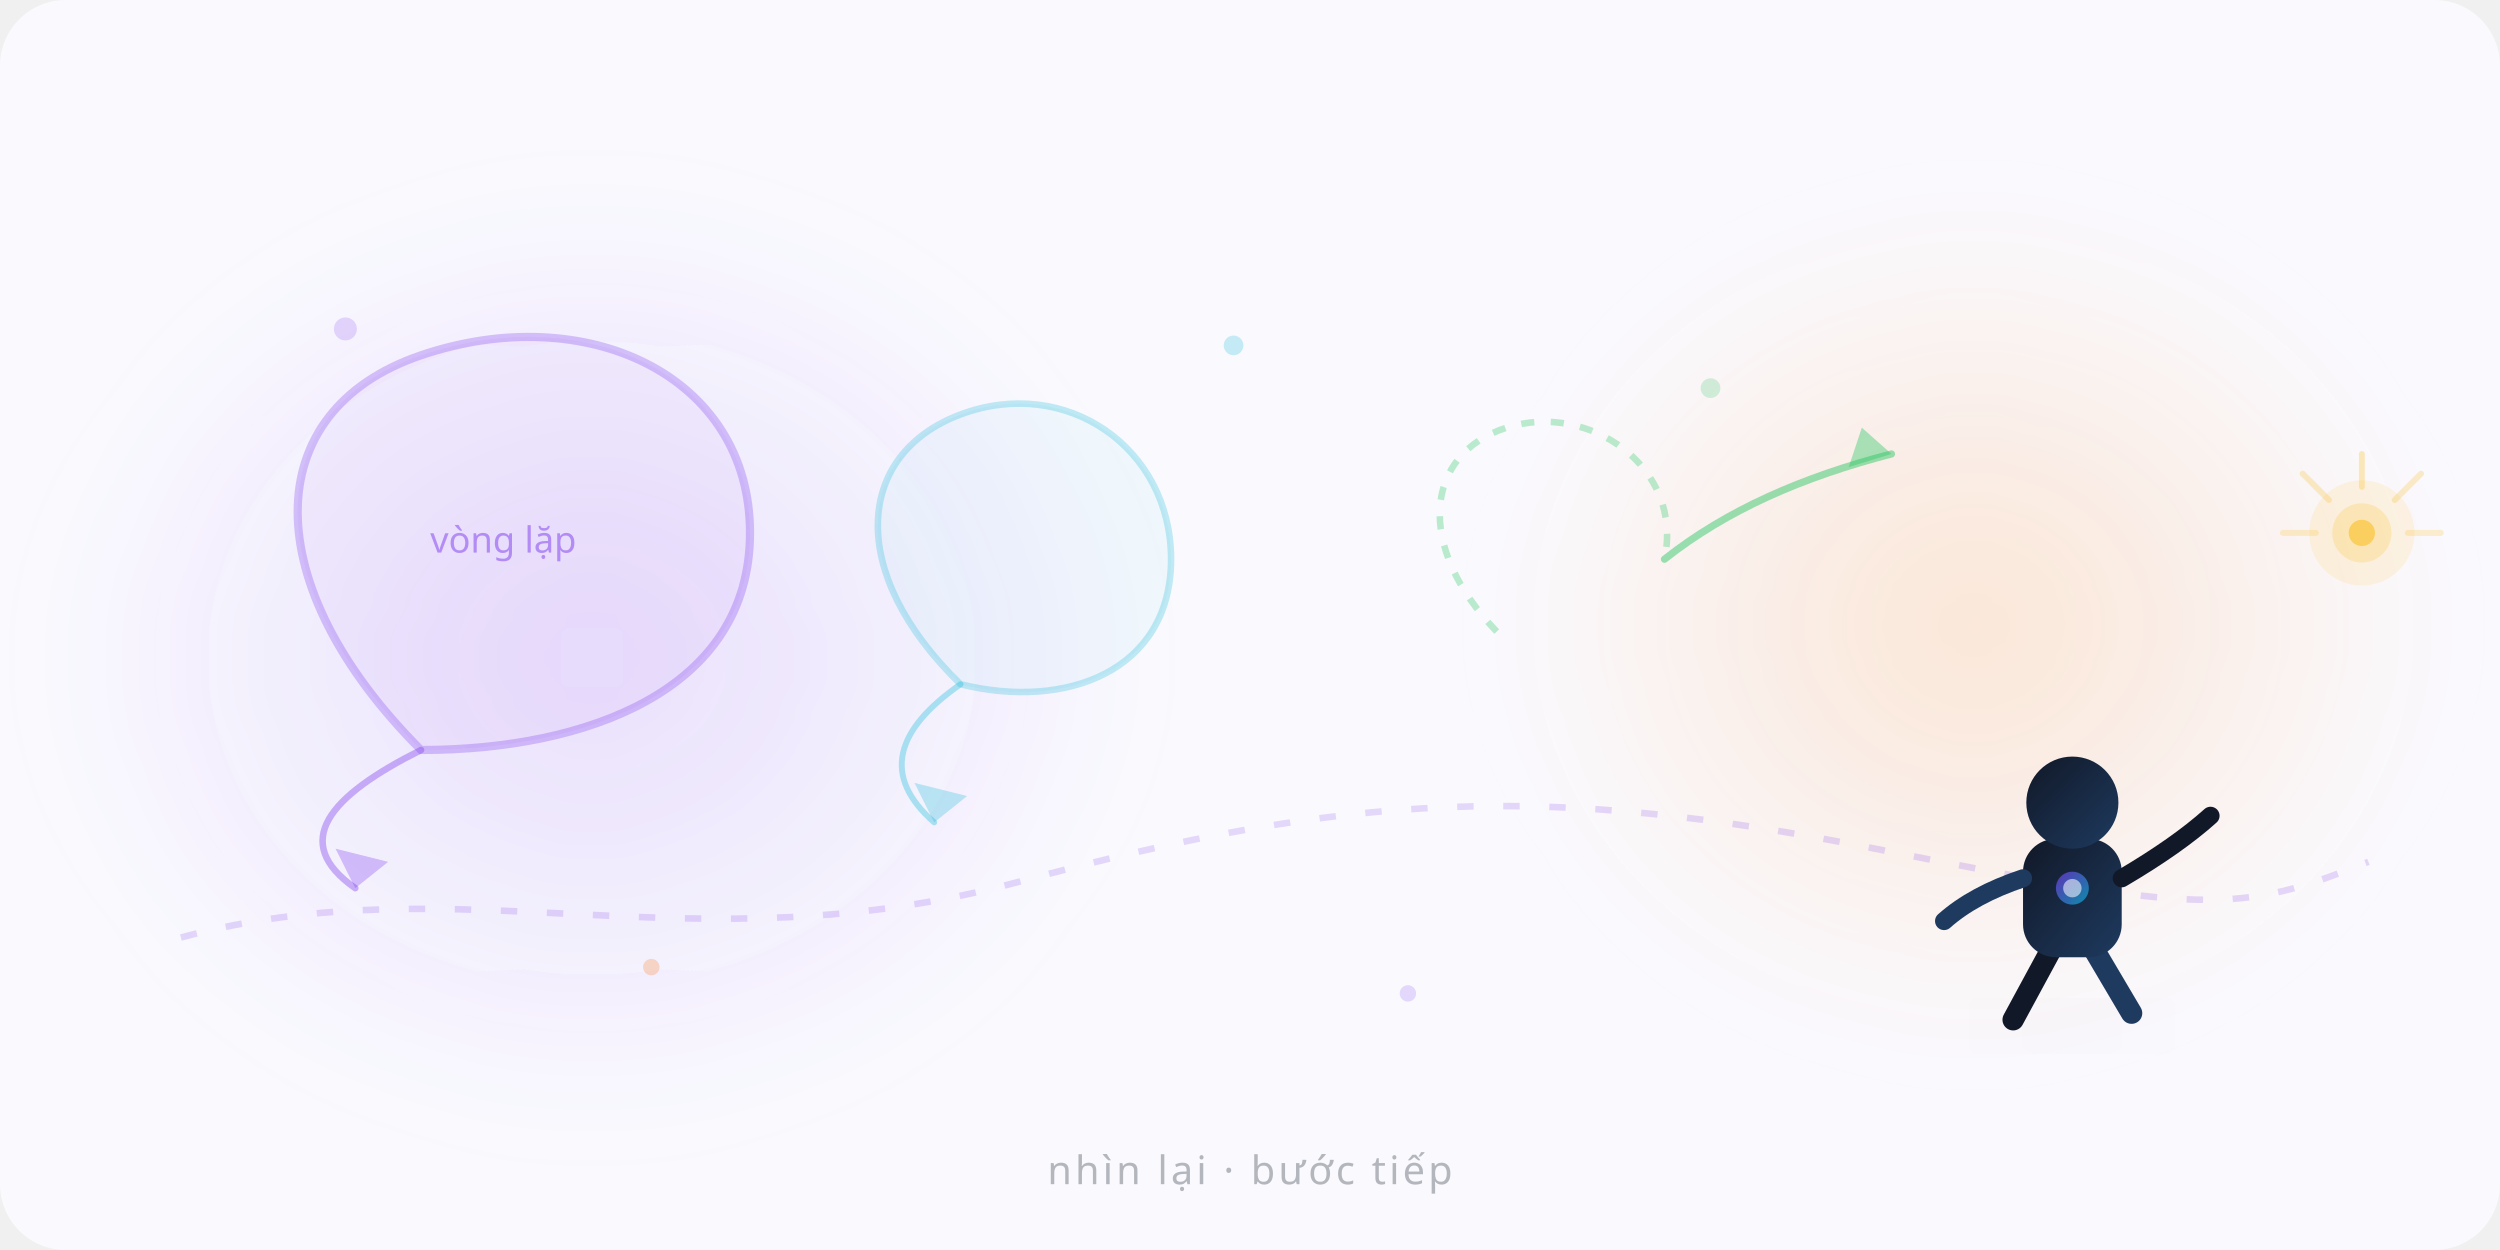
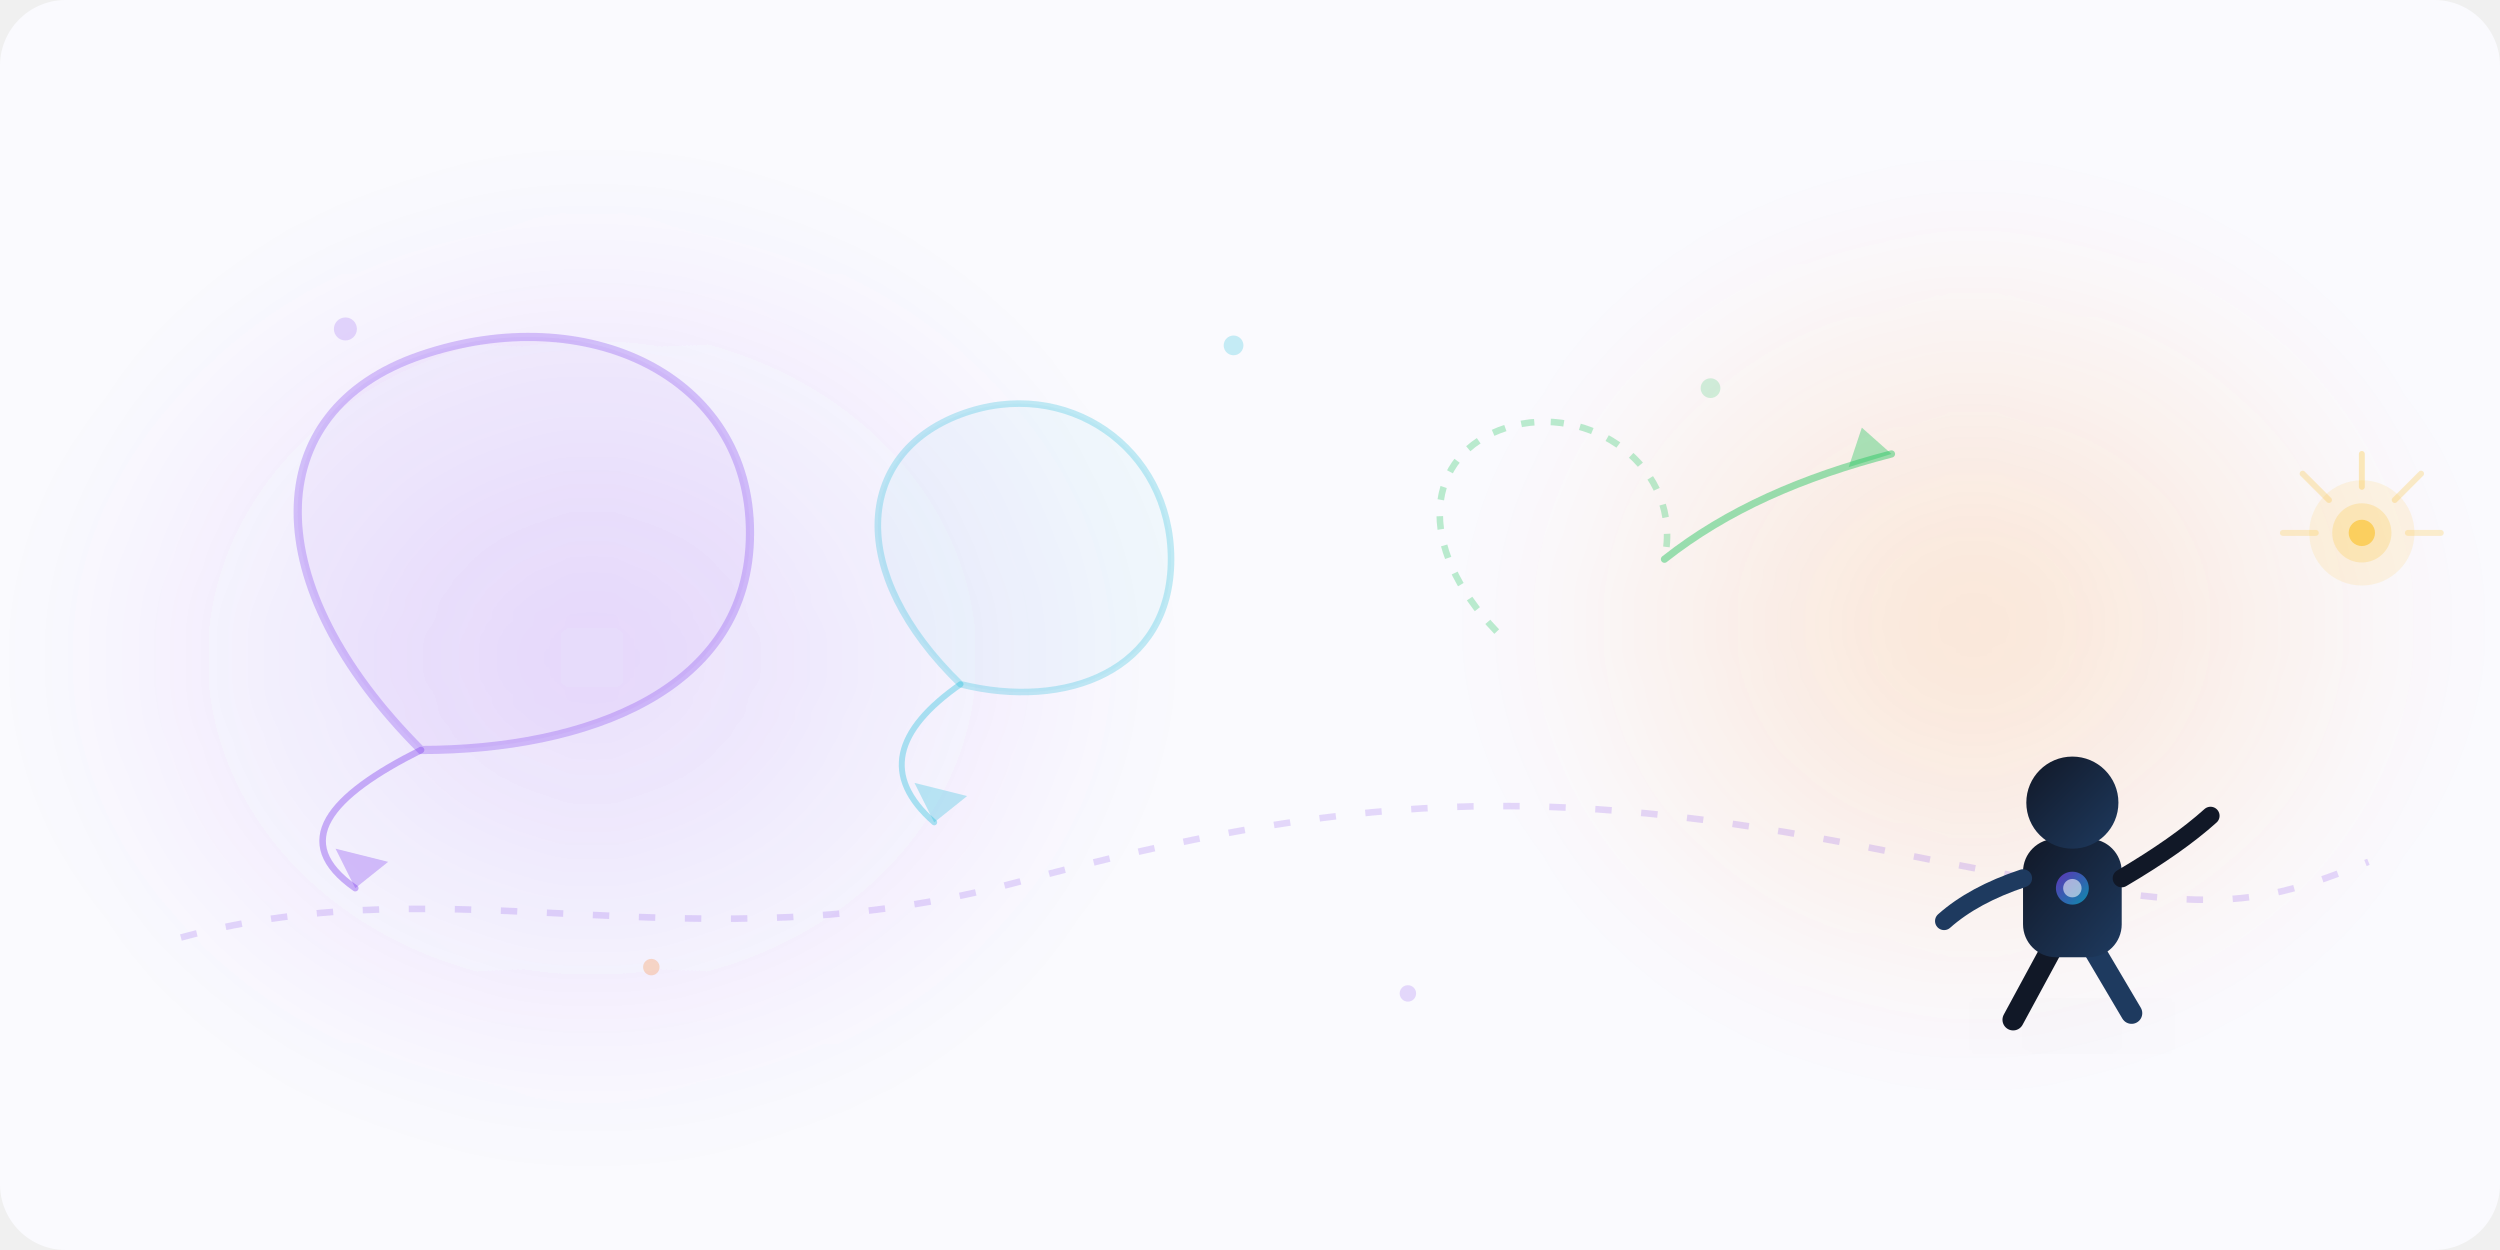
<svg xmlns="http://www.w3.org/2000/svg" width="760" height="380" viewBox="0 0 760 380" role="img" aria-label="Hành trình nhìn lại — từ vòng lặp đến bước tiếp">
  <defs>
    <linearGradient id="jg1" x1="0%" y1="0%" x2="100%" y2="100%">
      <stop offset="0%" stop-color="#111827" />
      <stop offset="100%" stop-color="#1e3a5f" />
    </linearGradient>
    <linearGradient id="jg2" x1="0%" y1="0%" x2="100%" y2="100%">
      <stop offset="0%" stop-color="#7c3aed" />
      <stop offset="100%" stop-color="#06b6d4" />
    </linearGradient>
    <radialGradient id="jglow1" cx="50%" cy="50%" r="50%">
      <stop offset="0%" stop-color="#7c3aed" stop-opacity="0.14" />
      <stop offset="100%" stop-color="#7c3aed" stop-opacity="0" />
    </radialGradient>
    <radialGradient id="jglow2" cx="50%" cy="50%" r="50%">
      <stop offset="0%" stop-color="#f97316" stop-opacity="0.16" />
      <stop offset="100%" stop-color="#f97316" stop-opacity="0" />
    </radialGradient>
    <filter id="jblur">
      <feGaussianBlur stdDeviation="16" />
    </filter>
  </defs>
  <rect width="760" height="380" rx="20" fill="#fafafe" />
  <ellipse cx="180" cy="200" rx="170" ry="145" fill="url(#jglow1)" filter="url(#jblur)" />
  <ellipse cx="600" cy="190" rx="145" ry="130" fill="url(#jglow2)" filter="url(#jblur)" />
  <path d="M 55 285 C 140 262 210 295 310 268 S 470 238 570 258 S 680 278 720 262" fill="none" stroke="#7c3aed" stroke-opacity="0.18" stroke-width="2" stroke-dasharray="5 9" />
  <path d="M 128 228 C 78 178 78 125 128 108 C 178 91 228 114 228 162 C 228 210 178 228 128 228 Z" fill="rgba(124,58,237,0.05)" stroke="#7c3aed" stroke-opacity="0.28" stroke-width="2.5" />
  <path d="M 128 228 C 100 242 88 256 108 270" fill="none" stroke="#7c3aed" stroke-opacity="0.38" stroke-width="2" stroke-linecap="round" />
  <polygon points="108,270 102,258 118,262" fill="#7c3aed" opacity="0.30" />
-   <text x="153" y="168" text-anchor="middle" font-family="ui-sans-serif,sans-serif" font-size="11" fill="#7c3aed" opacity="0.50">vòng lặp</text>
  <path d="M 292 208 C 257 174 260 138 292 126 C 324 114 356 136 356 170 C 356 204 324 216 292 208 Z" fill="rgba(6,182,212,0.04)" stroke="#06b6d4" stroke-opacity="0.24" stroke-width="2" />
  <path d="M 292 208 C 272 222 268 236 284 250" fill="none" stroke="#06b6d4" stroke-opacity="0.32" stroke-width="1.8" stroke-linecap="round" />
  <polygon points="284,250 278,238 294,242" fill="#06b6d4" opacity="0.26" />
  <path d="M 455 192 C 430 166 433 138 458 130 C 483 122 512 142 506 170" fill="none" stroke="#22c55e" stroke-opacity="0.30" stroke-width="2" stroke-dasharray="4 5" />
  <path d="M 506 170 C 525 155 548 145 575 138" fill="none" stroke="#22c55e" stroke-opacity="0.45" stroke-width="2.2" stroke-linecap="round" />
  <polygon points="575,138 562,142 566,130" fill="#22c55e" opacity="0.38" />
  <ellipse cx="630" cy="312" rx="26" ry="7" fill="#111827" opacity="0.07" filter="url(#jblur)" />
  <line x1="625" y1="286" x2="612" y2="310" stroke="#111827" stroke-width="6.5" stroke-linecap="round" />
  <line x1="635" y1="286" x2="648" y2="308" stroke="#1e3a5f" stroke-width="6.5" stroke-linecap="round" />
  <rect x="615" y="255" width="30" height="36" rx="10" fill="url(#jg1)" />
  <circle cx="630" cy="244" r="14" fill="url(#jg1)" />
  <circle cx="630" cy="270" r="5" fill="url(#jg2)" opacity="0.70" />
  <circle cx="630" cy="270" r="2.8" fill="white" opacity="0.55" />
  <path d="M 645 267 Q 662 257 672 248" fill="none" stroke="#111827" stroke-width="5.5" stroke-linecap="round" />
  <path d="M 615 267 Q 600 272 591 280" fill="none" stroke="#1e3a5f" stroke-width="5.5" stroke-linecap="round" />
  <circle cx="718" cy="162" r="16" fill="#fbbf24" opacity="0.12" />
  <circle cx="718" cy="162" r="9" fill="#fbbf24" opacity="0.22" />
  <circle cx="718" cy="162" r="4" fill="#fbbf24" opacity="0.60" />
  <line x1="718" y1="148" x2="718" y2="138" stroke="#fbbf24" stroke-opacity="0.30" stroke-width="1.8" stroke-linecap="round" />
  <line x1="728" y1="152" x2="736" y2="144" stroke="#fbbf24" stroke-opacity="0.25" stroke-width="1.8" stroke-linecap="round" />
  <line x1="708" y1="152" x2="700" y2="144" stroke="#fbbf24" stroke-opacity="0.25" stroke-width="1.8" stroke-linecap="round" />
  <line x1="732" y1="162" x2="742" y2="162" stroke="#fbbf24" stroke-opacity="0.22" stroke-width="1.8" stroke-linecap="round" />
  <line x1="704" y1="162" x2="694" y2="162" stroke="#fbbf24" stroke-opacity="0.22" stroke-width="1.8" stroke-linecap="round" />
  <circle cx="105" cy="100" r="3.5" fill="#7c3aed" opacity="0.18" />
  <circle cx="375" cy="105" r="3" fill="#06b6d4" opacity="0.22" />
  <circle cx="520" cy="118" r="3" fill="#22c55e" opacity="0.20" />
  <circle cx="198" cy="294" r="2.5" fill="#f97316" opacity="0.24" />
  <circle cx="428" cy="302" r="2.5" fill="#7c3aed" opacity="0.18" />
-   <text x="380" y="360" text-anchor="middle" font-family="ui-sans-serif,sans-serif" font-size="12" fill="#111827" opacity="0.30" letter-spacing="1">nhìn lại · bước tiếp</text>
</svg>
